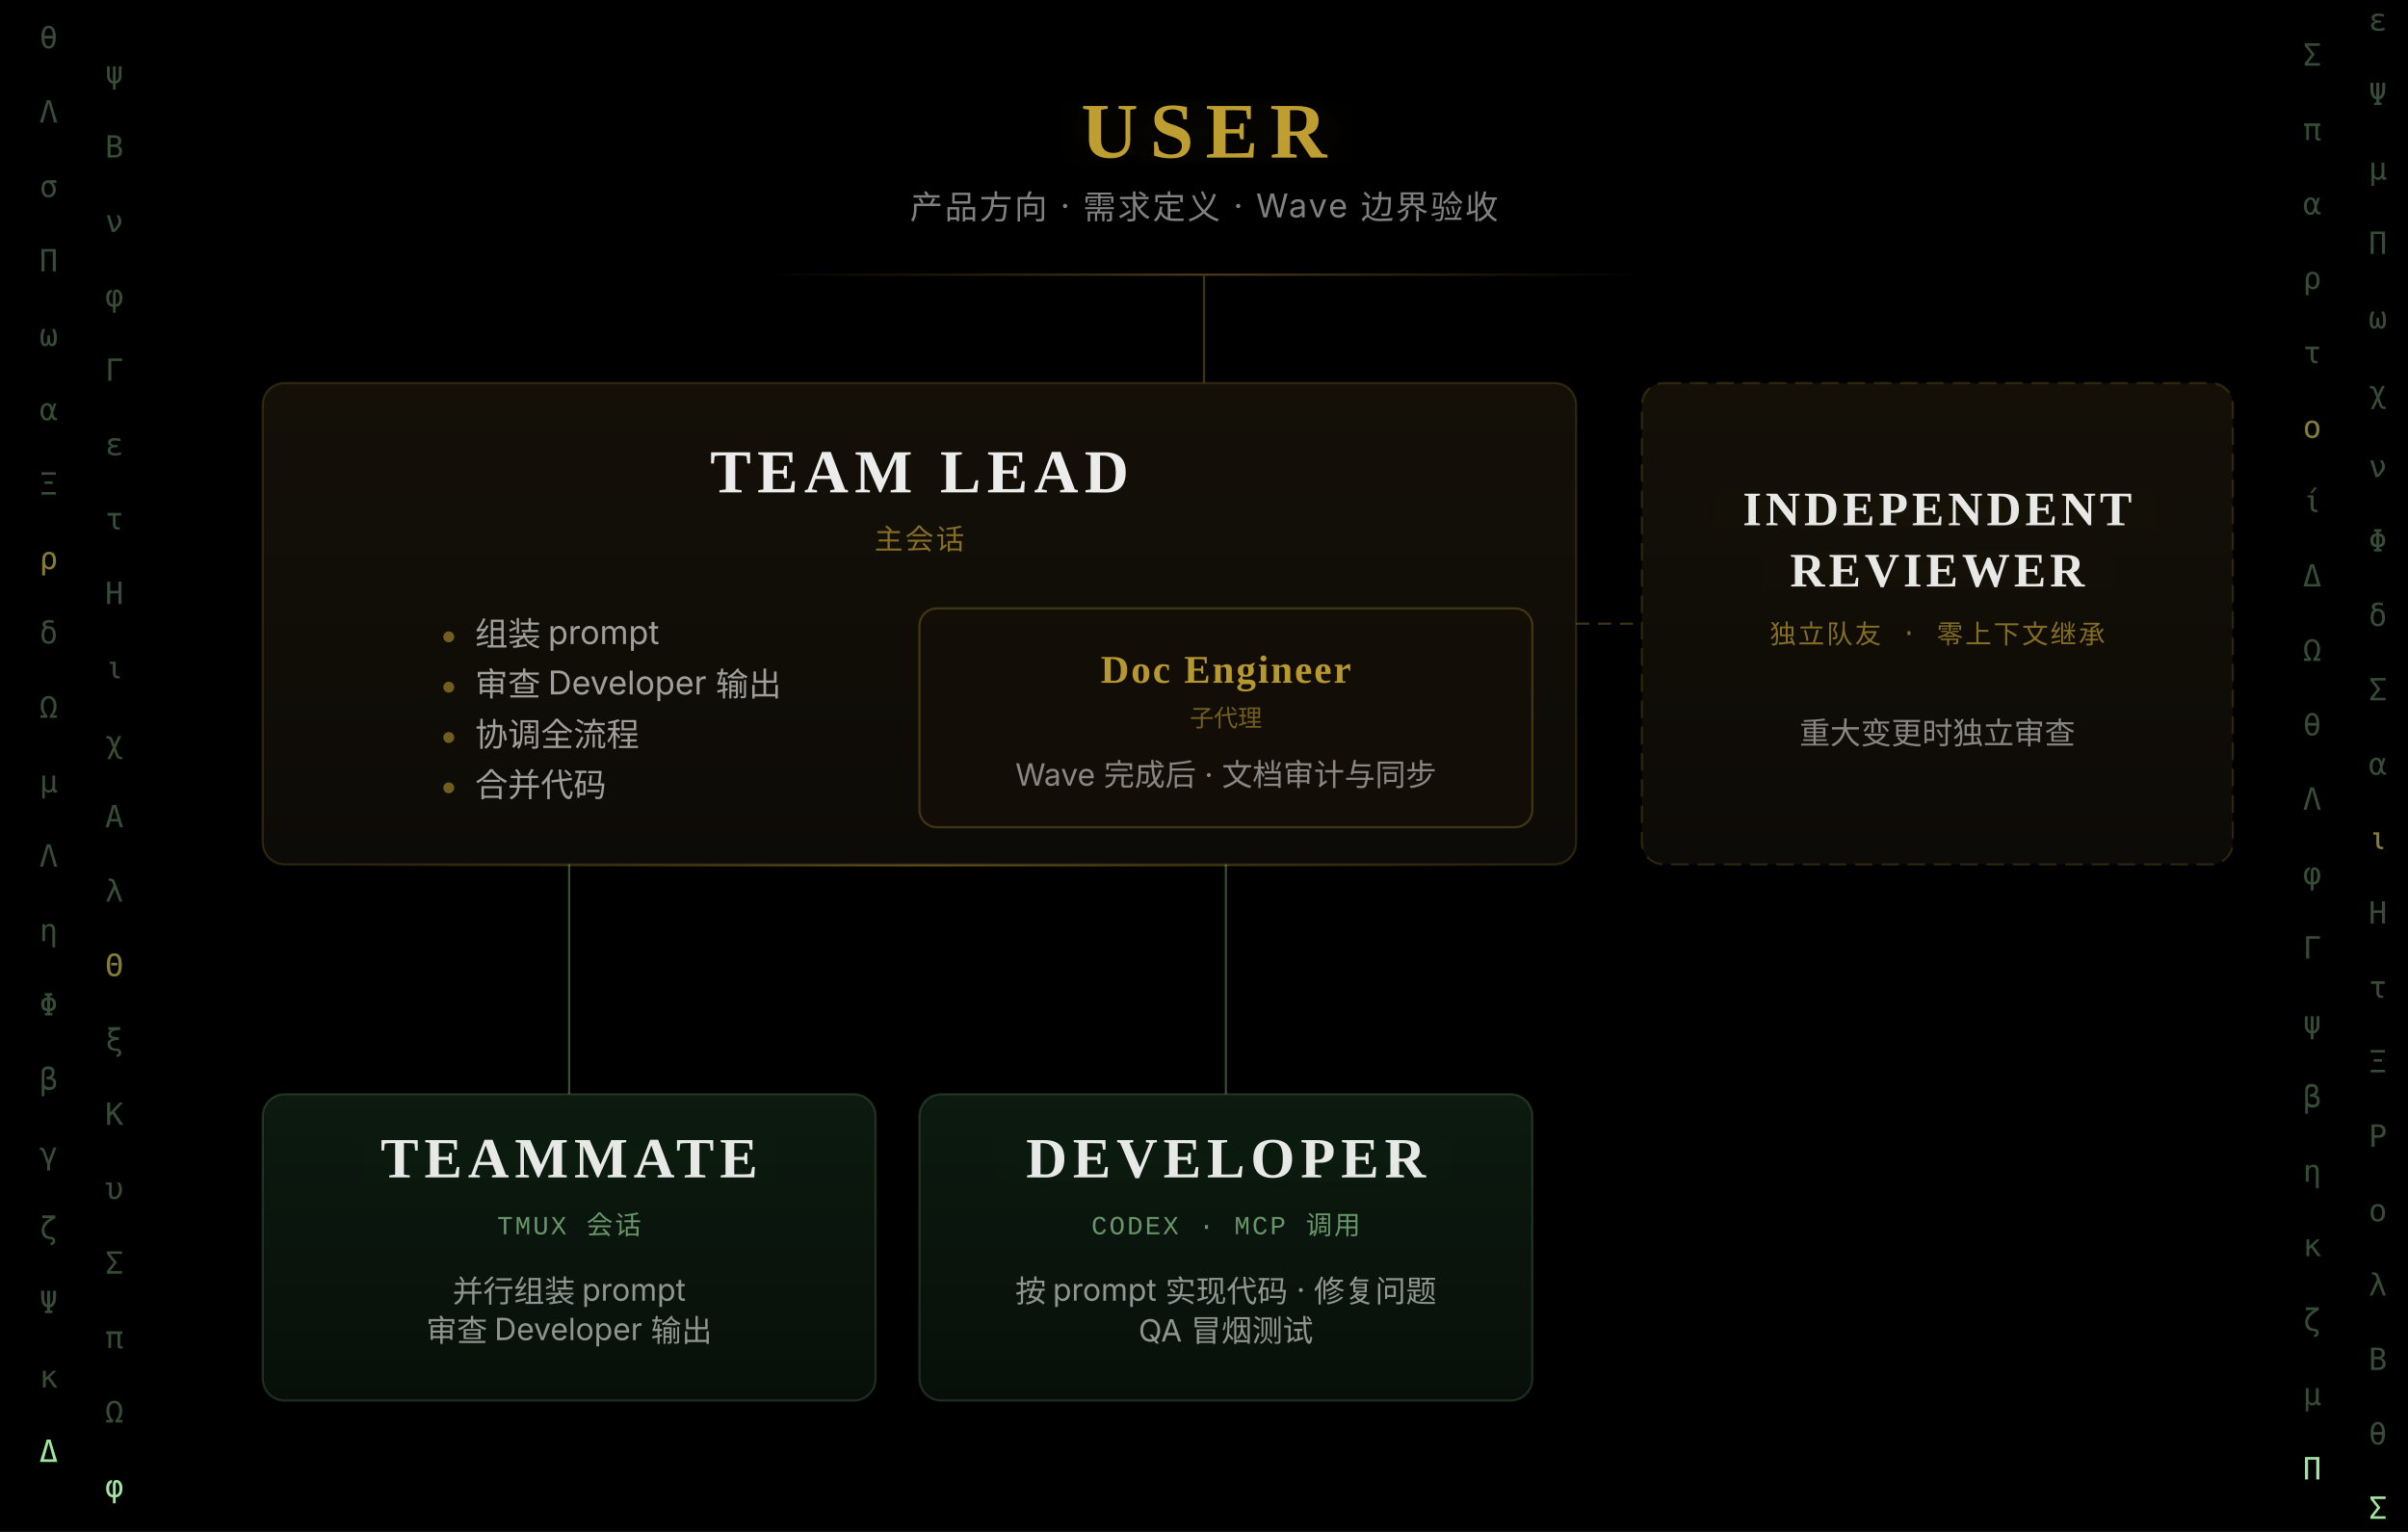
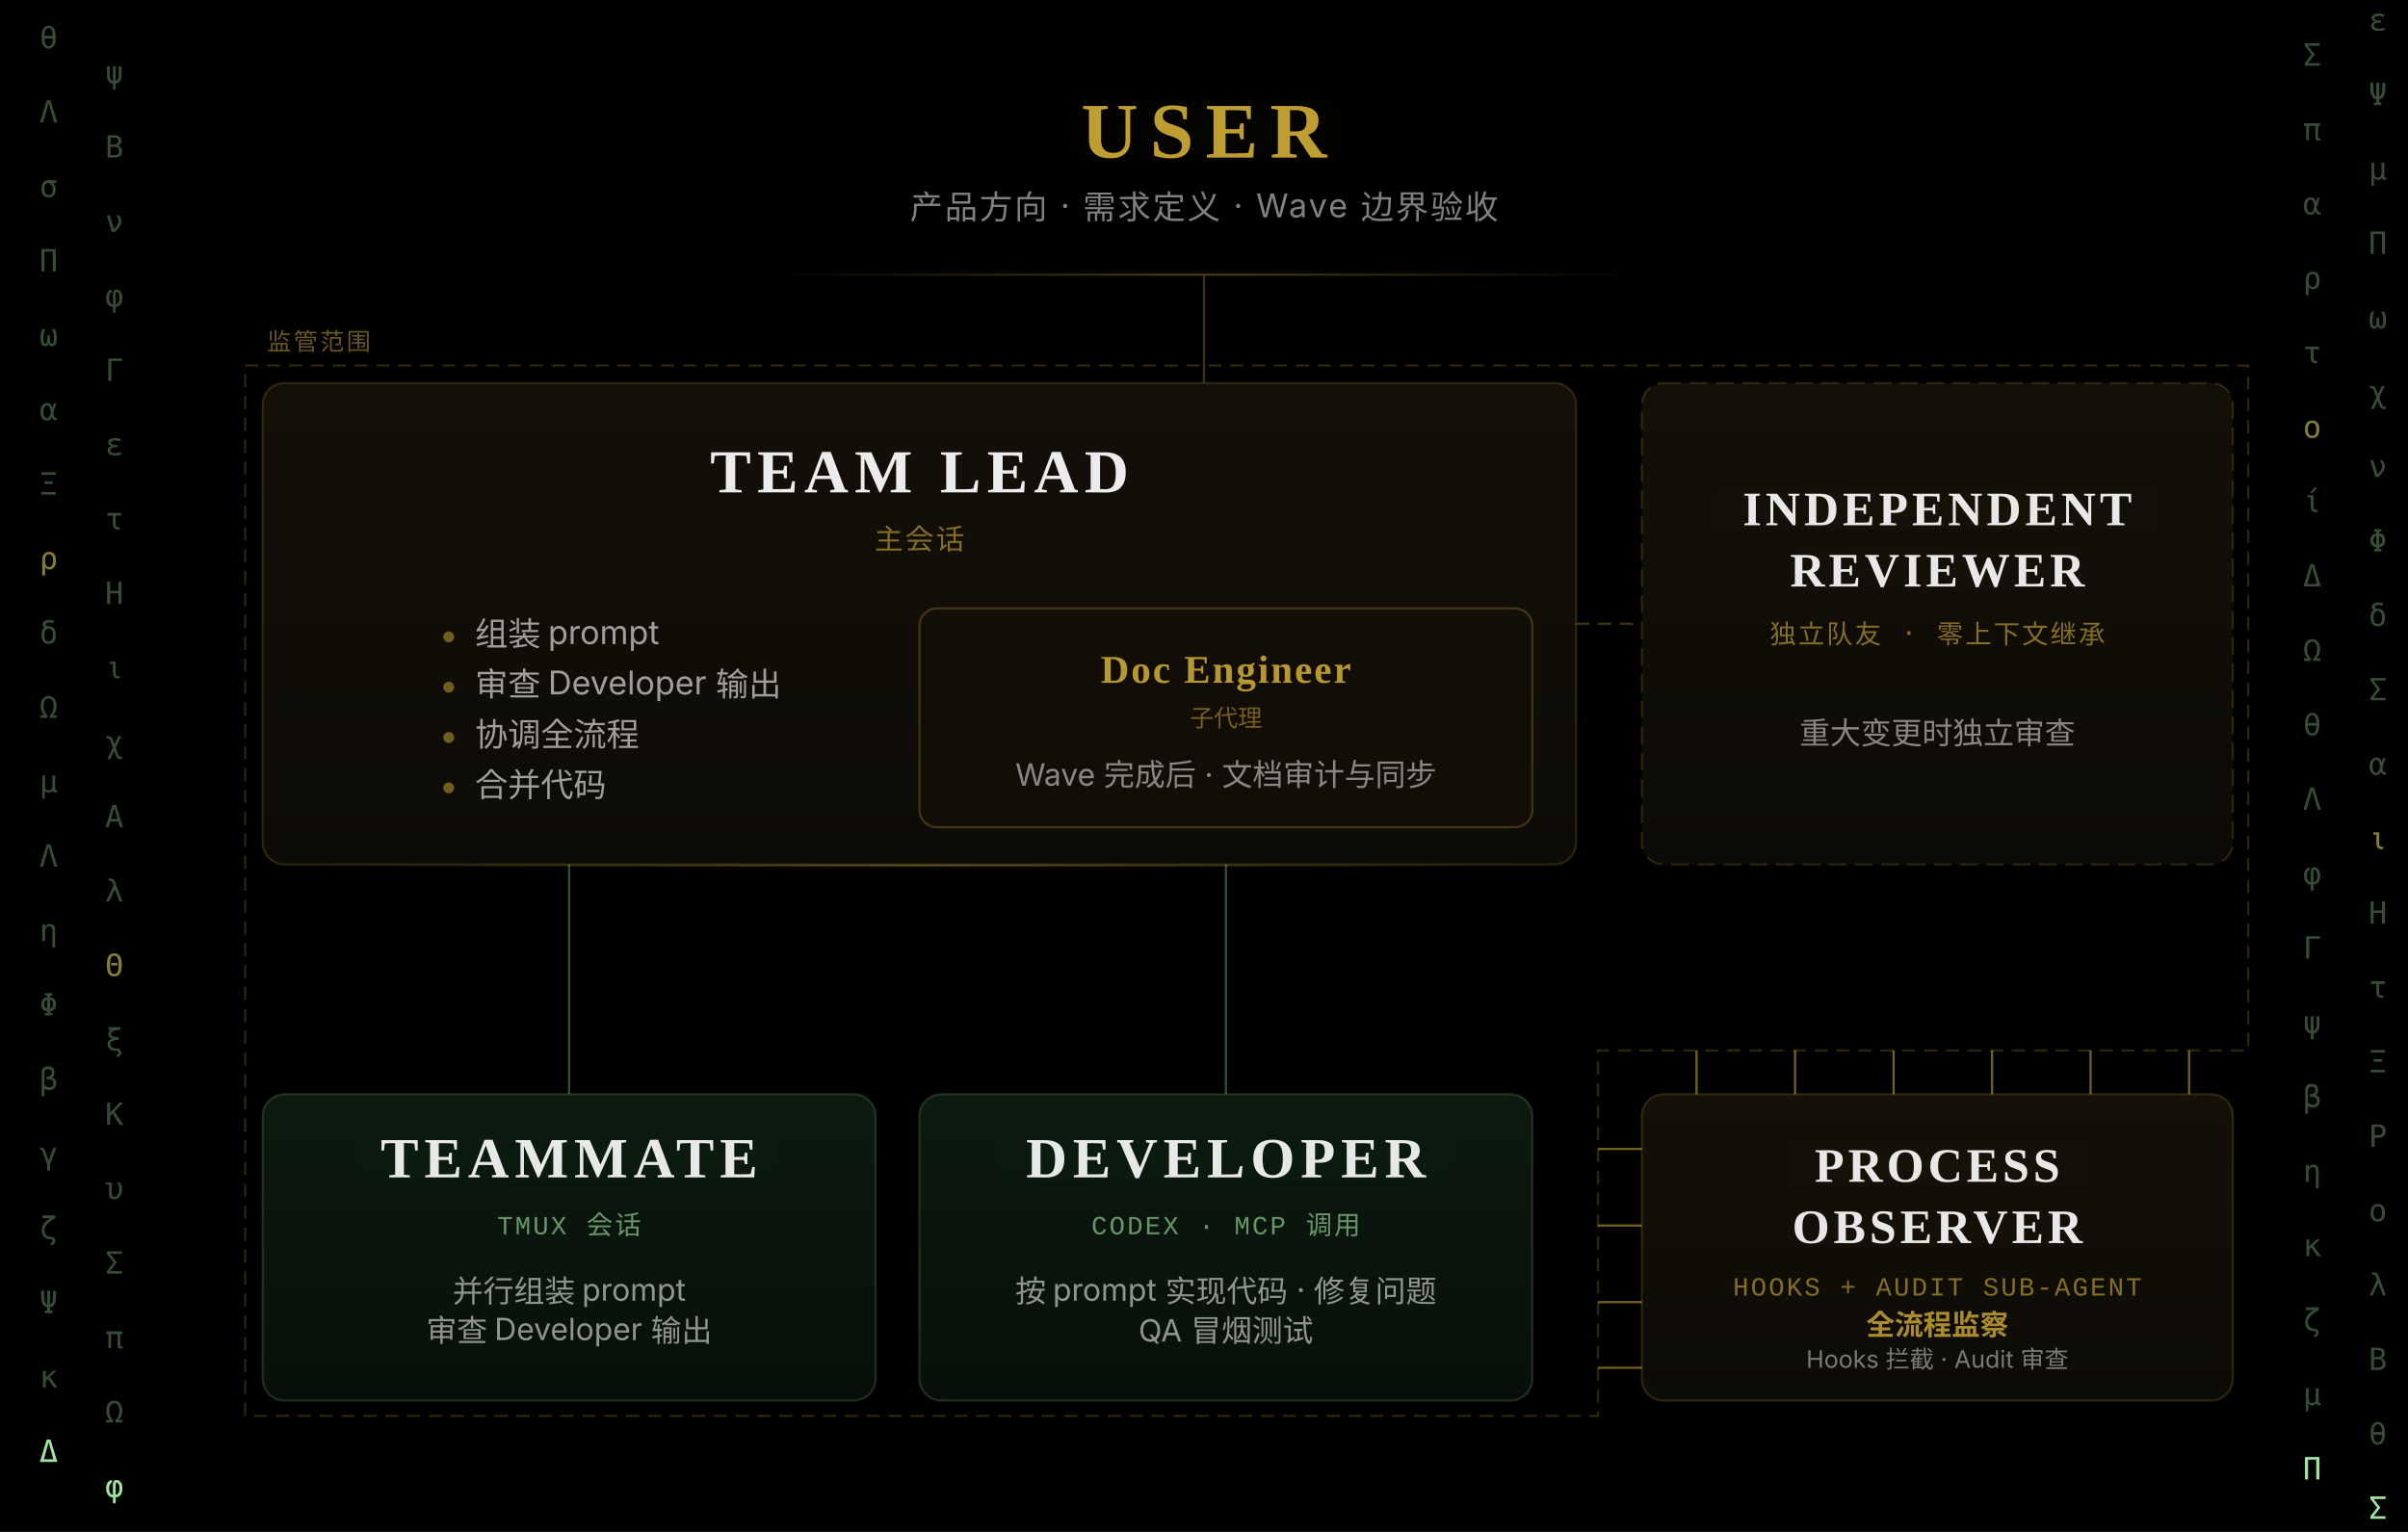
<svg xmlns="http://www.w3.org/2000/svg" viewBox="0 0 1100 700" width="1100" height="700">
  <defs>
    <linearGradient id="gold-line" x1="0" y1="0" x2="1" y2="0">
      <stop offset="0%" stop-color="rgba(212,175,55,0)" />
      <stop offset="50%" stop-color="rgba(212,175,55,0.35)" />
      <stop offset="100%" stop-color="rgba(212,175,55,0)" />
    </linearGradient>
    <linearGradient id="card-lead" x1="0" y1="0" x2="0" y2="1">
      <stop offset="0%" stop-color="#141008" />
      <stop offset="100%" stop-color="#0d0b07" />
    </linearGradient>
    <linearGradient id="card-exec" x1="0" y1="0" x2="0" y2="1">
      <stop offset="0%" stop-color="#0c1a0f" />
      <stop offset="100%" stop-color="#080f0a" />
    </linearGradient>
    <filter id="glow-gold">
      <feGaussianBlur stdDeviation="12" />
    </filter>
    <filter id="glow-green">
      <feGaussianBlur stdDeviation="10" />
    </filter>
  </defs>
  <rect width="1100" height="700" fill="#000" />
  <g font-family="monospace" font-size="14" fill="rgba(180,255,180,0.3)">
    <text x="18" y="22">θ</text>
    <text x="18" y="56">Λ</text>
    <text x="18" y="90">σ</text>
    <text x="18" y="124">Π</text>
    <text x="18" y="158">ω</text>
    <text x="18" y="192">α</text>
    <text x="18" y="226">Ξ</text>
    <text x="18" y="260">ρ</text>
    <text x="18" y="294">δ</text>
    <text x="18" y="328">Ω</text>
    <text x="18" y="362">μ</text>
    <text x="18" y="396">Λ</text>
    <text x="18" y="430">η</text>
    <text x="18" y="464">Φ</text>
    <text x="18" y="498">β</text>
    <text x="18" y="532">γ</text>
    <text x="18" y="566">ζ</text>
    <text x="18" y="600">Ψ</text>
    <text x="18" y="634">κ</text>
    <text x="18" y="668">Δ</text>
    <text x="48" y="38">ψ</text>
    <text x="48" y="72">Β</text>
    <text x="48" y="106">ν</text>
    <text x="48" y="140">φ</text>
    <text x="48" y="174">Γ</text>
    <text x="48" y="208">ε</text>
    <text x="48" y="242">τ</text>
    <text x="48" y="276">Η</text>
    <text x="48" y="310">ι</text>
    <text x="48" y="344">χ</text>
    <text x="48" y="378">Α</text>
    <text x="48" y="412">λ</text>
    <text x="48" y="446">Θ</text>
    <text x="48" y="480">ξ</text>
    <text x="48" y="514">Κ</text>
    <text x="48" y="548">υ</text>
    <text x="48" y="582">Σ</text>
    <text x="48" y="616">π</text>
    <text x="48" y="650">Ω</text>
    <text x="48" y="684">φ</text>
  </g>
  <g font-family="monospace" font-size="14" fill="rgba(180,255,180,0.85)">
    <text x="18" y="668">Δ</text>
    <text x="48" y="684">φ</text>
  </g>
  <g font-family="monospace" font-size="14" fill="rgba(212,175,55,0.5)">
    <text x="18" y="260">ρ</text>
    <text x="48" y="446">Θ</text>
  </g>
  <g font-family="monospace" font-size="14" fill="rgba(180,255,180,0.3)">
    <text x="1052" y="30">Σ</text>
    <text x="1052" y="64">π</text>
    <text x="1052" y="98">α</text>
    <text x="1052" y="132">ρ</text>
    <text x="1052" y="166">τ</text>
    <text x="1052" y="200">ο</text>
    <text x="1052" y="234">ί</text>
    <text x="1052" y="268">Δ</text>
    <text x="1052" y="302">Ω</text>
    <text x="1052" y="336">θ</text>
    <text x="1052" y="370">Λ</text>
    <text x="1052" y="404">φ</text>
    <text x="1052" y="438">Γ</text>
    <text x="1052" y="472">ψ</text>
    <text x="1052" y="506">β</text>
    <text x="1052" y="540">η</text>
    <text x="1052" y="574">κ</text>
    <text x="1052" y="608">ζ</text>
    <text x="1052" y="642">μ</text>
    <text x="1052" y="676">Π</text>
    <text x="1082" y="14">ε</text>
    <text x="1082" y="48">Ψ</text>
    <text x="1082" y="82">μ</text>
    <text x="1082" y="116">Π</text>
    <text x="1082" y="150">ω</text>
    <text x="1082" y="184">χ</text>
    <text x="1082" y="218">ν</text>
    <text x="1082" y="252">Φ</text>
    <text x="1082" y="286">δ</text>
    <text x="1082" y="320">Σ</text>
    <text x="1082" y="354">α</text>
    <text x="1082" y="388">ι</text>
    <text x="1082" y="422">Η</text>
    <text x="1082" y="456">τ</text>
    <text x="1082" y="490">Ξ</text>
    <text x="1082" y="524">Ρ</text>
    <text x="1082" y="558">ο</text>
    <text x="1082" y="592">λ</text>
    <text x="1082" y="626">Β</text>
    <text x="1082" y="660">θ</text>
    <text x="1082" y="694">Σ</text>
  </g>
  <g font-family="monospace" font-size="14" fill="rgba(180,255,180,0.85)">
    <text x="1052" y="676">Π</text>
    <text x="1082" y="694">Σ</text>
  </g>
  <g font-family="monospace" font-size="14" fill="rgba(212,175,55,0.5)">
    <text x="1052" y="200">ο</text>
    <text x="1082" y="388">ι</text>
  </g>
  <g transform="translate(50,0)">
    <text x="500" y="72" text-anchor="middle" fill="rgba(212,175,55,0.12)" font-family="Georgia, 'Times New Roman', serif" font-size="36" font-weight="900" letter-spacing="0.15em" filter="url(#glow-gold)">USER</text>
    <text x="500" y="72" text-anchor="middle" fill="rgba(212,175,55,0.9)" font-family="Georgia, 'Times New Roman', serif" font-size="36" font-weight="900" letter-spacing="0.15em">USER</text>
    <text x="500" y="100" text-anchor="middle" fill="rgba(255,255,255,0.5)" font-family="-apple-system, BlinkMacSystemFont, 'Segoe UI', sans-serif" font-size="15" letter-spacing="0.06em">产品方向 · 需求定义 · Wave 边界验收</text>
    <rect x="300" y="125" width="400" height="1" fill="url(#gold-line)" />
    <line x1="500" y1="126" x2="500" y2="175" stroke="rgba(212,175,55,0.3)" stroke-width="1" />
    <rect x="70" y="175" width="600" height="220" rx="10" fill="url(#card-lead)" stroke="rgba(212,175,55,0.18)" stroke-width="1" />
    <text x="370" y="225" text-anchor="middle" fill="rgba(255,255,255,0.92)" font-family="Georgia, 'Times New Roman', serif" font-size="28" font-weight="900" letter-spacing="0.1em">TEAM LEAD</text>
    <text x="370" y="251" text-anchor="middle" fill="rgba(212,175,55,0.6)" font-family="'Courier New', monospace" font-size="13" letter-spacing="0.08em">主会话</text>
    <g fill="rgba(212,175,55,0.5)">
      <circle cx="155" cy="291" r="2.5" />
      <circle cx="155" cy="314" r="2.5" />
      <circle cx="155" cy="337" r="2.5" />
      <circle cx="155" cy="360" r="2.5" />
    </g>
    <g fill="rgba(255,255,255,0.6)" font-family="-apple-system, BlinkMacSystemFont, 'Segoe UI', sans-serif" font-size="15">
      <text x="167" y="295">组装 prompt</text>
      <text x="167" y="318">审查 Developer 输出</text>
      <text x="167" y="341">协调全流程</text>
      <text x="167" y="364">合并代码</text>
    </g>
    <rect x="370" y="278" width="280" height="100" rx="8" fill="rgba(20,16,8,0.6)" stroke="rgba(212,175,55,0.25)" stroke-width="1" />
    <text x="510" y="312" text-anchor="middle" fill="rgba(212,175,55,0.85)" font-family="Georgia, 'Times New Roman', serif" font-size="18" font-weight="bold" letter-spacing="0.05em">Doc Engineer</text>
    <text x="510" y="332" text-anchor="middle" fill="rgba(212,175,55,0.5)" font-family="'Courier New', monospace" font-size="11">子代理</text>
    <text x="510" y="359" text-anchor="middle" fill="rgba(255,255,255,0.5)" font-family="-apple-system, BlinkMacSystemFont, 'Segoe UI', sans-serif" font-size="14">Wave 完成后 · 文档审计与同步</text>
    <rect x="700" y="175" width="270" height="220" rx="10" fill="url(#card-lead)" stroke="rgba(212,175,55,0.18)" stroke-width="1" stroke-dasharray="8,4" />
    <text x="835" y="240" text-anchor="middle" fill="rgba(212,175,55,0.12)" font-family="Georgia, 'Times New Roman', serif" font-size="22" font-weight="900" letter-spacing="0.08em" filter="url(#glow-gold)">INDEPENDENT</text>
    <text x="835" y="240" text-anchor="middle" fill="rgba(255,255,255,0.9)" font-family="Georgia, 'Times New Roman', serif" font-size="22" font-weight="900" letter-spacing="0.08em">INDEPENDENT</text>
    <text x="835" y="268" text-anchor="middle" fill="rgba(212,175,55,0.12)" font-family="Georgia, 'Times New Roman', serif" font-size="22" font-weight="900" letter-spacing="0.08em" filter="url(#glow-gold)">REVIEWER</text>
    <text x="835" y="268" text-anchor="middle" fill="rgba(255,255,255,0.9)" font-family="Georgia, 'Times New Roman', serif" font-size="22" font-weight="900" letter-spacing="0.08em">REVIEWER</text>
    <text x="835" y="294" text-anchor="middle" fill="rgba(212,175,55,0.6)" font-family="'Courier New', monospace" font-size="12" letter-spacing="0.08em">独立队友 · 零上下文继承</text>
    <text x="835" y="340" text-anchor="middle" fill="rgba(255,255,255,0.5)" font-family="-apple-system, BlinkMacSystemFont, 'Segoe UI', sans-serif" font-size="14">重大变更时独立审查</text>
    <line x1="670" y1="285" x2="700" y2="285" stroke="rgba(212,175,55,0.3)" stroke-width="1" stroke-dasharray="6,4" />
    <rect x="100" y="395" width="540" height="1" fill="url(#gold-line)" />
    <line x1="210" y1="395" x2="210" y2="500" stroke="rgba(180,255,180,0.3)" stroke-width="1" />
    <line x1="510" y1="395" x2="510" y2="500" stroke="rgba(180,255,180,0.3)" stroke-width="1" />
    <rect x="70" y="500" width="280" height="140" rx="10" fill="url(#card-exec)" stroke="rgba(180,255,180,0.15)" stroke-width="1" />
    <text x="210" y="538" text-anchor="middle" fill="rgba(0,255,65,0.06)" font-family="Georgia, 'Times New Roman', serif" font-size="26" font-weight="900" letter-spacing="0.1em" filter="url(#glow-green)">TEAMMATE</text>
    <text x="210" y="538" text-anchor="middle" fill="rgba(255,255,255,0.9)" font-family="Georgia, 'Times New Roman', serif" font-size="26" font-weight="900" letter-spacing="0.1em">TEAMMATE</text>
    <text x="210" y="564" text-anchor="middle" fill="rgba(180,255,180,0.55)" font-family="'Courier New', monospace" font-size="12" letter-spacing="0.08em">TMUX 会话</text>
    <g fill="rgba(255,255,255,0.55)" font-family="-apple-system, BlinkMacSystemFont, 'Segoe UI', sans-serif" font-size="14" text-anchor="middle">
      <text x="210" y="595">并行组装 prompt</text>
      <text x="210" y="613">审查 Developer 输出</text>
    </g>
    <rect x="370" y="500" width="280" height="140" rx="10" fill="url(#card-exec)" stroke="rgba(180,255,180,0.15)" stroke-width="1" />
    <text x="510" y="538" text-anchor="middle" fill="rgba(0,255,65,0.06)" font-family="Georgia, 'Times New Roman', serif" font-size="26" font-weight="900" letter-spacing="0.1em" filter="url(#glow-green)">DEVELOPER</text>
    <text x="510" y="538" text-anchor="middle" fill="rgba(255,255,255,0.9)" font-family="Georgia, 'Times New Roman', serif" font-size="26" font-weight="900" letter-spacing="0.1em">DEVELOPER</text>
    <text x="510" y="564" text-anchor="middle" fill="rgba(180,255,180,0.55)" font-family="'Courier New', monospace" font-size="12" letter-spacing="0.08em">CODEX · MCP 调用</text>
    <g fill="rgba(255,255,255,0.55)" font-family="-apple-system, BlinkMacSystemFont, 'Segoe UI', sans-serif" font-size="14" text-anchor="middle">
      <text x="510" y="595">按 prompt 实现代码 · 修复问题</text>
      <text x="510" y="613">QA 冒烟测试</text>
    </g>
+     <rect x="700" y="500" width="270" height="140" rx="10" fill="url(#card-lead)" stroke="rgba(212,175,55,0.18)" stroke-width="1" />
+     <text x="835" y="540" text-anchor="middle" fill="rgba(212,175,55,0.12)" font-family="Georgia, 'Times New Roman', serif" font-size="22" font-weight="900" letter-spacing="0.08em" filter="url(#glow-gold)">PROCESS</text>
+     <text x="835" y="540" text-anchor="middle" fill="rgba(255,255,255,0.9)" font-family="Georgia, 'Times New Roman', serif" font-size="22" font-weight="900" letter-spacing="0.08em">PROCESS</text>
+     <text x="835" y="568" text-anchor="middle" fill="rgba(212,175,55,0.12)" font-family="Georgia, 'Times New Roman', serif" font-size="22" font-weight="900" letter-spacing="0.08em" filter="url(#glow-gold)">OBSERVER</text>
+     <text x="835" y="568" text-anchor="middle" fill="rgba(255,255,255,0.9)" font-family="Georgia, 'Times New Roman', serif" font-size="22" font-weight="900" letter-spacing="0.08em">OBSERVER</text>
+     <text x="835" y="592" text-anchor="middle" fill="rgba(212,175,55,0.6)" font-family="'Courier New', monospace" font-size="12" letter-spacing="0.08em">HOOKS + AUDIT SUB-AGENT</text>
+     <text x="835" y="610" text-anchor="middle" fill="rgba(212,175,55,0.78)" font-family="-apple-system, BlinkMacSystemFont, 'Segoe UI', sans-serif" font-size="13" font-weight="600">全流程监察</text>
+     <text x="835" y="625" text-anchor="middle" fill="rgba(255,255,255,0.45)" font-family="-apple-system, BlinkMacSystemFont, 'Segoe UI', sans-serif" font-size="11">Hooks 拦截 · Audit 审查</text>
+     <path d="M 62,167 L 977,167 L 977,480 L 680,480 L 680,647 L 62,647 Z" fill="none" stroke="rgba(212,175,55,0.22)" stroke-width="1" stroke-dasharray="6,4" />
+     <text x="72" y="160" fill="rgba(212,175,55,0.5)" font-family="'Courier New', monospace" font-size="11" letter-spacing="0.1em">监管范围</text>
+     <line x1="725" y1="480" x2="725" y2="500" stroke="rgba(212,175,55,0.55)" stroke-width="1" />
+     <line x1="770" y1="480" x2="770" y2="500" stroke="rgba(212,175,55,0.55)" stroke-width="1" />
+     <line x1="815" y1="480" x2="815" y2="500" stroke="rgba(212,175,55,0.55)" stroke-width="1" />
+     <line x1="860" y1="480" x2="860" y2="500" stroke="rgba(212,175,55,0.55)" stroke-width="1" />
+     <line x1="905" y1="480" x2="905" y2="500" stroke="rgba(212,175,55,0.55)" stroke-width="1" />
+     <line x1="950" y1="480" x2="950" y2="500" stroke="rgba(212,175,55,0.55)" stroke-width="1" />
+     <line x1="680" y1="525" x2="700" y2="525" stroke="rgba(212,175,55,0.55)" stroke-width="1" />
+     <line x1="680" y1="560" x2="700" y2="560" stroke="rgba(212,175,55,0.55)" stroke-width="1" />
+     <line x1="680" y1="595" x2="700" y2="595" stroke="rgba(212,175,55,0.55)" stroke-width="1" />
+     <line x1="680" y1="625" x2="700" y2="625" stroke="rgba(212,175,55,0.55)" stroke-width="1" />
  </g>
</svg>
